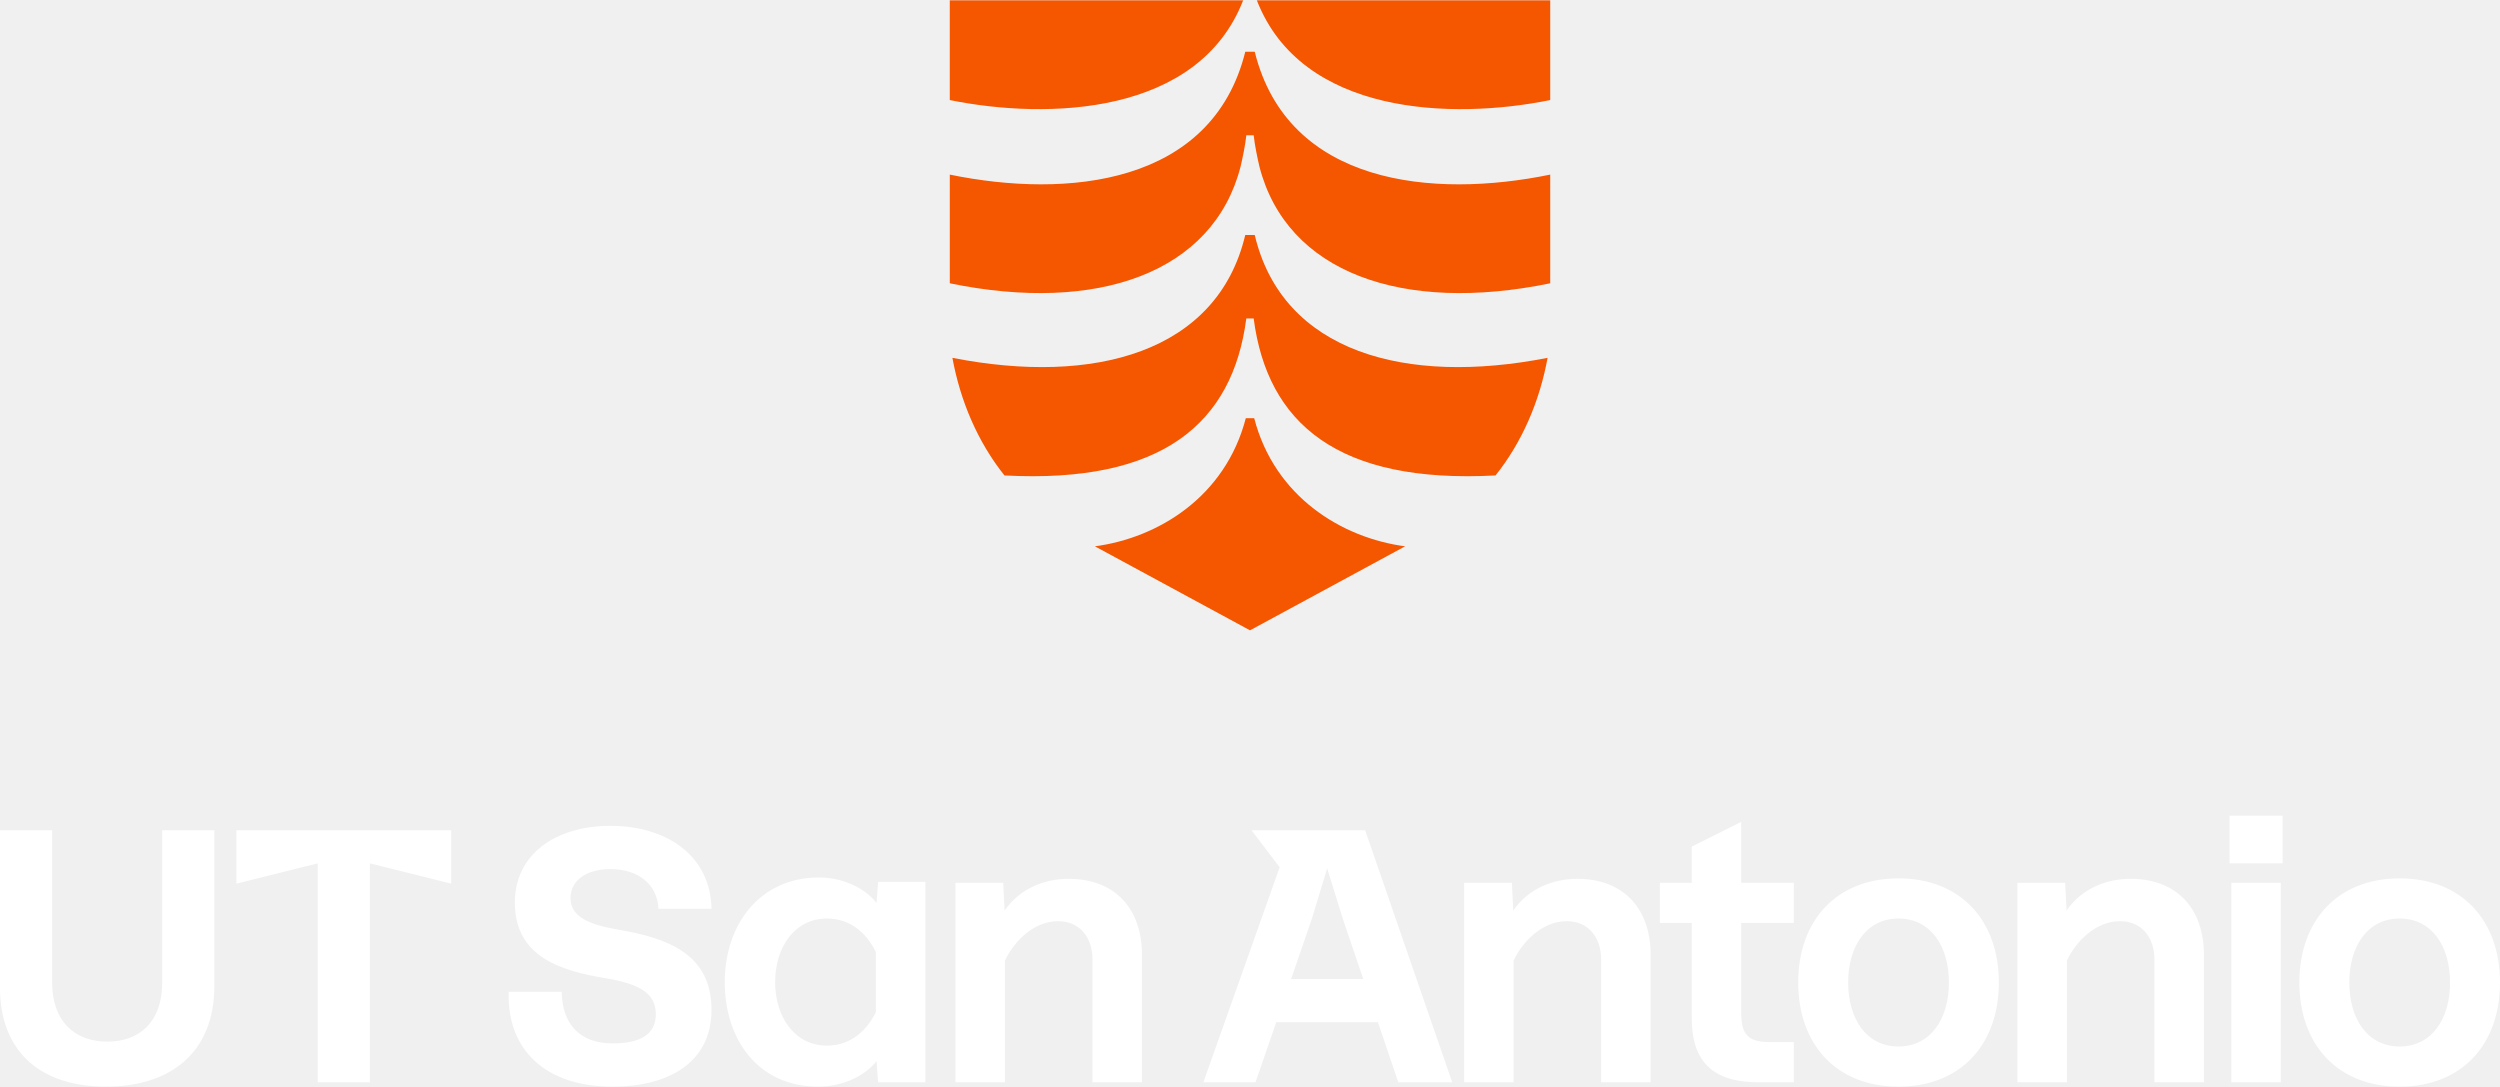
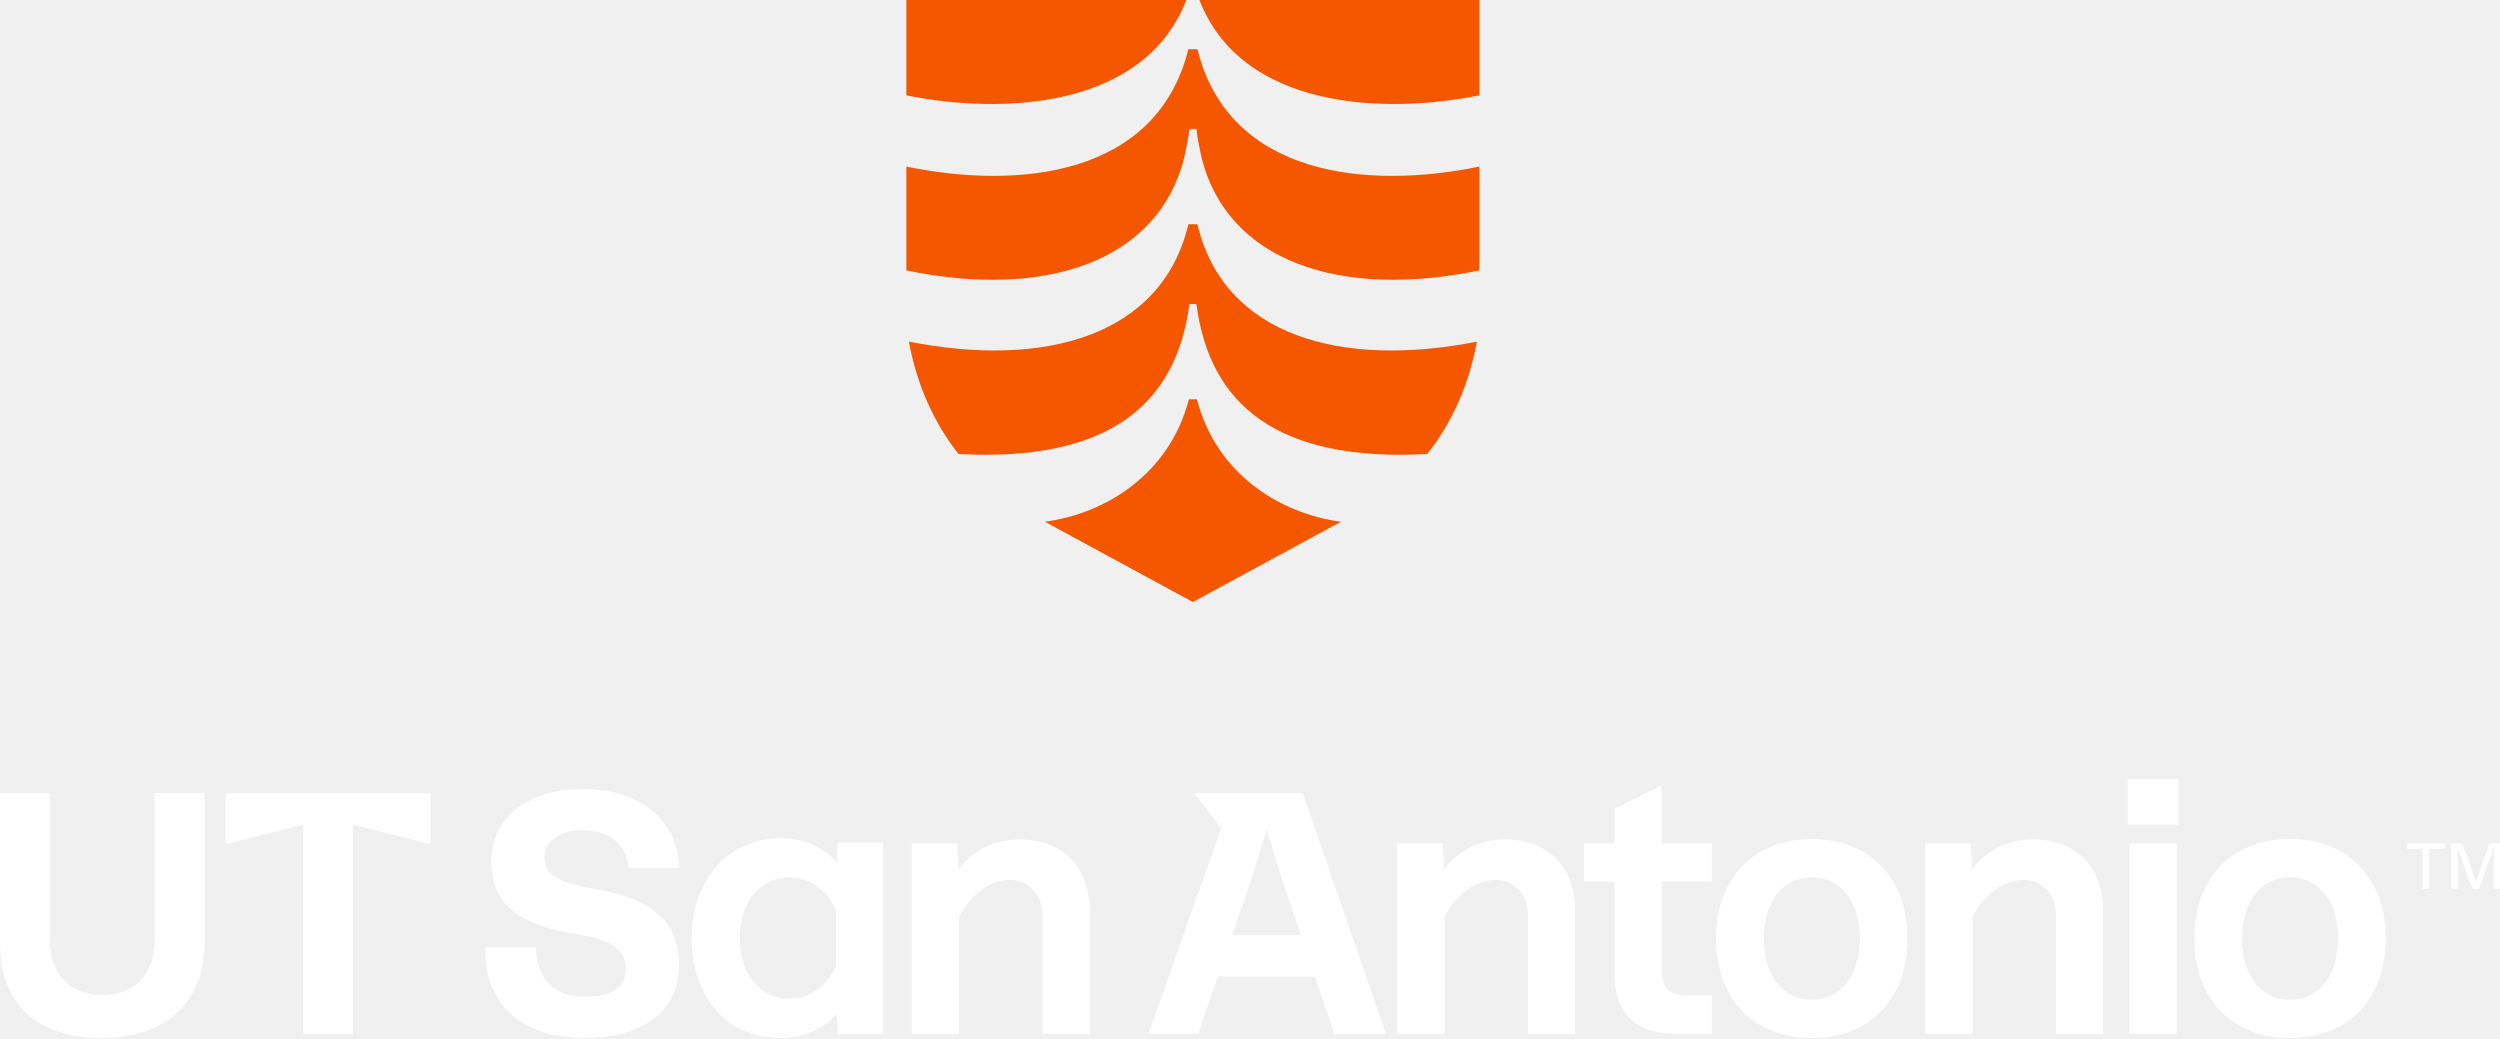
- <svg xmlns="http://www.w3.org/2000/svg" width="276" height="120" viewBox="0 0 276 120" fill="none">
-   <path d="M138.407 14.93C138.523 16.031 138.814 17.422 139.045 18.408C142.064 30.116 154.833 34.636 171.144 31.275V19.276C158.2 21.942 142.179 20.436 138.523 5.713H137.478C133.821 20.434 117.8 21.942 104.857 19.276V31.275C121.168 34.636 133.938 30.115 136.956 18.408C137.189 17.423 137.478 16.031 137.595 14.93H138.407ZM138.522 25.942C141.598 38.925 155.239 42.577 170.854 39.505C169.983 44.258 168.068 48.779 165.107 52.489C147.693 53.416 139.915 46.75 138.405 35.157H137.593C136.084 46.75 128.306 53.416 110.892 52.489C107.932 48.779 106.016 44.258 105.145 39.505C120.759 42.577 134.399 38.925 137.477 25.942H138.522ZM138.755 0.033C143.688 12.726 160.29 13.249 171.144 11.046V0.033H138.755ZM137.245 0.033H104.856V11.046C115.71 13.247 132.312 12.726 137.245 0.033ZM137.536 46.171C135.272 54.866 127.843 59.387 120.877 60.314L138 69.588L155.124 60.314C148.157 59.387 140.728 54.866 138.464 46.171H137.536Z" fill="#F55600" />
-   <path d="M96.771 99.682C95.336 97.876 92.828 96.874 90.406 96.874C83.868 96.874 80.014 102.088 80.014 108.421C80.014 114.754 83.674 119.967 90.357 119.967C92.782 119.967 95.323 118.962 96.77 117.152L96.944 119.479H102.165V97.361H96.944L96.771 99.682ZM91.284 115.435C87.771 115.435 85.576 112.318 85.576 108.421C85.576 104.523 87.771 101.406 91.284 101.406C94.001 101.406 95.723 103.144 96.699 105.103V111.738C95.722 113.699 94 115.435 91.284 115.435ZM126.072 105.4V119.48H120.608V105.889C120.608 103.599 119.291 101.699 116.803 101.699C114.166 101.699 111.965 103.873 110.948 106.049V119.482H105.484V97.461H110.754L110.907 100.52C112.599 98.086 115.305 97.022 117.976 97.022C123.148 97.022 126.074 100.384 126.074 105.402L126.072 105.4ZM17.905 91.661H23.663V108.858C23.663 116.361 18.637 119.966 11.71 119.966C4.392 119.966 0 116.02 0 109.052V91.659H5.757V108.467C5.757 112.803 8.294 114.995 11.857 114.995C15.419 114.995 17.907 112.803 17.907 108.467V91.659L17.905 91.661ZM62.987 99.164C62.987 101.258 65.133 102.086 68.208 102.623C73.623 103.549 78.551 105.254 78.551 111.489C78.551 117.189 73.965 119.967 67.621 119.967C60.303 119.967 55.96 115.972 56.156 109.493H62.011C62.06 113.147 64.108 115.193 67.621 115.193C70.499 115.193 72.403 114.316 72.403 111.978C72.403 109.639 70.597 108.616 66.792 107.983C62.206 107.203 56.839 105.791 56.839 99.652C56.839 94.245 61.424 91.174 67.377 91.174C73.817 91.174 78.452 94.633 78.549 100.333H72.694C72.597 97.8 70.646 95.948 67.377 95.948C64.84 95.948 62.986 97.118 62.986 99.164H62.987ZM26.102 91.661H49.814V97.556L40.837 95.315V119.479H35.079V95.315L26.102 97.556V91.661ZM209.598 96.972C202.767 96.972 198.523 101.6 198.523 108.469C198.523 115.339 202.768 119.967 209.598 119.967C216.427 119.967 220.672 115.339 220.672 108.469C220.672 101.6 216.427 96.972 209.598 96.972ZM209.598 115.533C206.035 115.533 204.036 112.464 204.036 108.469C204.036 104.475 206.037 101.406 209.598 101.406C213.158 101.406 215.159 104.475 215.159 108.469C215.159 112.464 213.158 115.533 209.598 115.533ZM246.142 90.053H251.997V95.315H246.142V90.053ZM264.925 96.972C258.094 96.972 253.851 101.6 253.851 108.469C253.851 115.339 258.096 119.967 264.925 119.967C271.755 119.967 276 115.339 276 108.469C276 101.6 271.755 96.972 264.925 96.972ZM264.925 115.533C261.363 115.533 259.364 112.464 259.364 108.469C259.364 104.475 261.365 101.406 264.925 101.406C268.486 101.406 270.487 104.475 270.487 108.469C270.487 112.464 268.486 115.533 264.925 115.533ZM246.336 97.458H251.8V119.479H246.336V97.458ZM182.228 105.4V119.48H176.764V105.889C176.764 103.599 175.447 101.699 172.959 101.699C170.322 101.699 168.121 103.873 167.104 106.049V119.482H161.64V97.461H166.91L167.063 100.52C168.755 98.086 171.461 97.022 174.132 97.022C179.304 97.022 182.23 100.384 182.23 105.402L182.228 105.4ZM243.311 105.4V119.48H237.847V105.889C237.847 103.599 236.531 101.699 234.042 101.699C231.406 101.699 229.205 103.873 228.187 106.049V119.482H222.723V97.461H227.993L228.147 100.52C229.839 98.086 232.544 97.022 235.215 97.022C240.387 97.022 243.314 100.384 243.314 105.402L243.311 105.4ZM138.171 91.661L141.273 95.747L132.854 119.479H138.611L140.895 112.853H152.122L154.37 119.479H160.323L150.712 91.661H138.173H138.171ZM142.54 108.079L144.807 101.502L146.52 95.868L148.269 101.502L150.5 108.079H142.538H142.54ZM192.23 97.458H198.036V101.892H192.23V111.733C192.23 114.169 192.913 115.046 195.401 115.046H198.036V119.48H194.084C188.571 119.48 186.766 116.654 186.766 112.368V101.894H183.253V97.46H186.766V93.465L192.23 90.736V97.46V97.458Z" fill="white" />
+ <svg xmlns="http://www.w3.org/2000/svg" width="289" height="120" viewBox="0 0 289 120" fill="none">
+   <g clip-path="url(#clip0_900_3365)">
+     <path d="M138.305 14.905C138.421 16.007 138.711 17.399 138.943 18.385C141.959 30.099 154.72 34.623 171.019 31.26V19.255C158.085 21.923 142.075 20.415 138.421 5.684H137.376C133.721 20.415 117.713 21.923 104.778 19.255V31.26C121.076 34.623 133.837 30.099 136.854 18.385C137.085 17.399 137.376 16.007 137.492 14.905H138.303H138.305ZM138.421 25.923C141.494 38.914 155.125 42.568 170.728 39.493C169.858 44.249 167.944 48.773 164.986 52.484C147.584 53.413 139.813 46.743 138.305 35.144H137.493C135.985 46.743 128.212 53.413 110.812 52.484C107.854 48.773 105.94 44.249 105.07 39.493C120.673 42.566 134.304 38.914 137.377 25.923H138.422H138.421ZM138.652 0C143.582 12.7 160.172 13.223 171.019 11.019V0H138.652ZM137.144 0H104.778V11.019C115.624 13.223 132.213 12.702 137.144 0ZM137.435 46.163C135.172 54.862 127.749 59.386 120.787 60.315L137.898 69.594L155.009 60.315C148.049 59.386 140.624 54.864 138.362 46.163H137.433H137.435Z" fill="#F55600" />
+     <path d="M96.701 99.706C95.268 97.898 92.761 96.896 90.341 96.896C83.808 96.896 79.957 102.112 79.957 108.448C79.957 114.784 83.613 120 90.293 120C92.716 120 95.256 118.995 96.701 117.184L96.874 119.512H102.091V97.382H96.874L96.701 99.704V99.706ZM91.217 115.467C87.707 115.467 85.512 112.347 85.512 108.448C85.512 104.549 87.707 101.429 91.217 101.429C93.931 101.429 95.653 103.167 96.628 105.129V111.768C95.651 113.729 93.931 115.469 91.217 115.469V115.467ZM125.978 105.426V119.514H120.518V105.914C120.518 103.623 119.2 101.721 116.715 101.721C114.08 101.721 111.881 103.895 110.865 106.073V119.512H105.404V97.48H110.669L110.822 100.541C112.513 98.106 115.216 97.042 117.885 97.042C123.052 97.042 125.978 100.405 125.978 105.426ZM17.892 91.68H23.645V108.887C23.645 116.394 18.624 120.002 11.701 120.002C4.389 120.002 0 116.052 0 109.083V91.681H5.753V108.498C5.753 112.836 8.288 115.029 11.848 115.029C15.407 115.029 17.892 112.835 17.892 108.498V91.681V91.68ZM62.94 99.186C62.94 101.283 65.085 102.11 68.157 102.648C73.569 103.573 78.494 105.28 78.494 111.52C78.494 117.223 73.91 120.002 67.573 120.002C60.261 120.002 55.922 116.004 56.116 109.521H61.966C62.015 113.176 64.063 115.225 67.573 115.225C70.45 115.225 72.351 114.347 72.351 112.007C72.351 109.667 70.548 108.644 66.744 108.01C62.161 107.23 56.797 105.816 56.797 99.674C56.797 94.264 61.381 91.192 67.328 91.192C73.763 91.192 78.394 94.653 78.492 100.356H72.641C72.543 97.821 70.594 95.969 67.328 95.969C64.793 95.969 62.94 97.138 62.94 99.186ZM26.084 91.68H49.777V97.578L40.806 95.335V119.512H35.053V95.335L26.082 97.578V91.68H26.084ZM209.444 96.992C202.618 96.992 198.377 101.623 198.377 108.496C198.377 115.369 202.619 120 209.444 120C216.268 120 220.51 115.369 220.51 108.496C220.51 101.623 216.268 96.992 209.444 96.992ZM209.444 115.565C205.885 115.565 203.886 112.493 203.886 108.496C203.886 104.499 205.885 101.427 209.444 101.427C213.002 101.427 215.001 104.499 215.001 108.496C215.001 112.493 213.002 115.565 209.444 115.565ZM245.96 90.071H251.811V95.335H245.96V90.071ZM264.73 96.992C257.904 96.992 253.664 101.623 253.664 108.496C253.664 115.369 257.905 120 264.73 120C271.555 120 275.796 115.369 275.796 108.496C275.796 101.623 271.555 96.992 264.73 96.992ZM264.73 115.565C261.172 115.565 259.173 112.493 259.173 108.496C259.173 104.499 261.172 101.427 264.73 101.427C268.288 101.427 270.287 104.499 270.287 108.496C270.287 112.493 268.288 115.565 264.73 115.565ZM246.156 97.48H251.617V119.512H246.156V97.48ZM182.094 105.426V119.514H176.633V105.914C176.633 103.623 175.316 101.721 172.831 101.721C170.197 101.721 167.998 103.895 166.98 106.073V119.512H161.519V97.48H166.785L166.938 100.541C168.628 98.106 171.332 97.042 174.001 97.042C179.168 97.042 182.094 100.405 182.094 105.426ZM243.133 105.426V119.514H237.672V105.914C237.672 103.623 236.355 101.721 233.87 101.721C231.236 101.721 229.037 103.895 228.019 106.073V119.512H222.559V97.48H227.824L227.977 100.541C229.668 98.106 232.371 97.042 235.04 97.042C240.207 97.042 243.133 100.405 243.133 105.426ZM138.07 91.68L141.169 95.769L132.755 119.514H138.508L140.79 112.885H152.009L154.255 119.514H160.204L150.599 91.68H138.07ZM142.435 108.106L144.7 101.525L146.413 95.887L148.162 101.525L150.391 108.106H142.435ZM192.089 97.48H197.89V101.915H192.089V111.762C192.089 114.198 192.771 115.076 195.257 115.076H197.89V119.511H193.94C188.431 119.511 186.628 116.683 186.628 112.394V101.913H183.118V97.478H186.628V93.481L192.089 90.751V97.478V97.48ZM280.041 98.127H278.236V97.48H282.598V98.127H280.801V102.744H280.041V98.127ZM284.111 98.029V102.744H283.389V97.48H284.638L286.217 101.901L287.788 97.48H289V102.744H288.277V98.006L286.578 102.744H285.81L284.111 98.029Z" fill="white" />
+   </g>
+   <defs>
+     <clipPath id="clip0_900_3365">
+       <rect width="289" height="120" fill="white" />
+     </clipPath>
+   </defs>
</svg>
